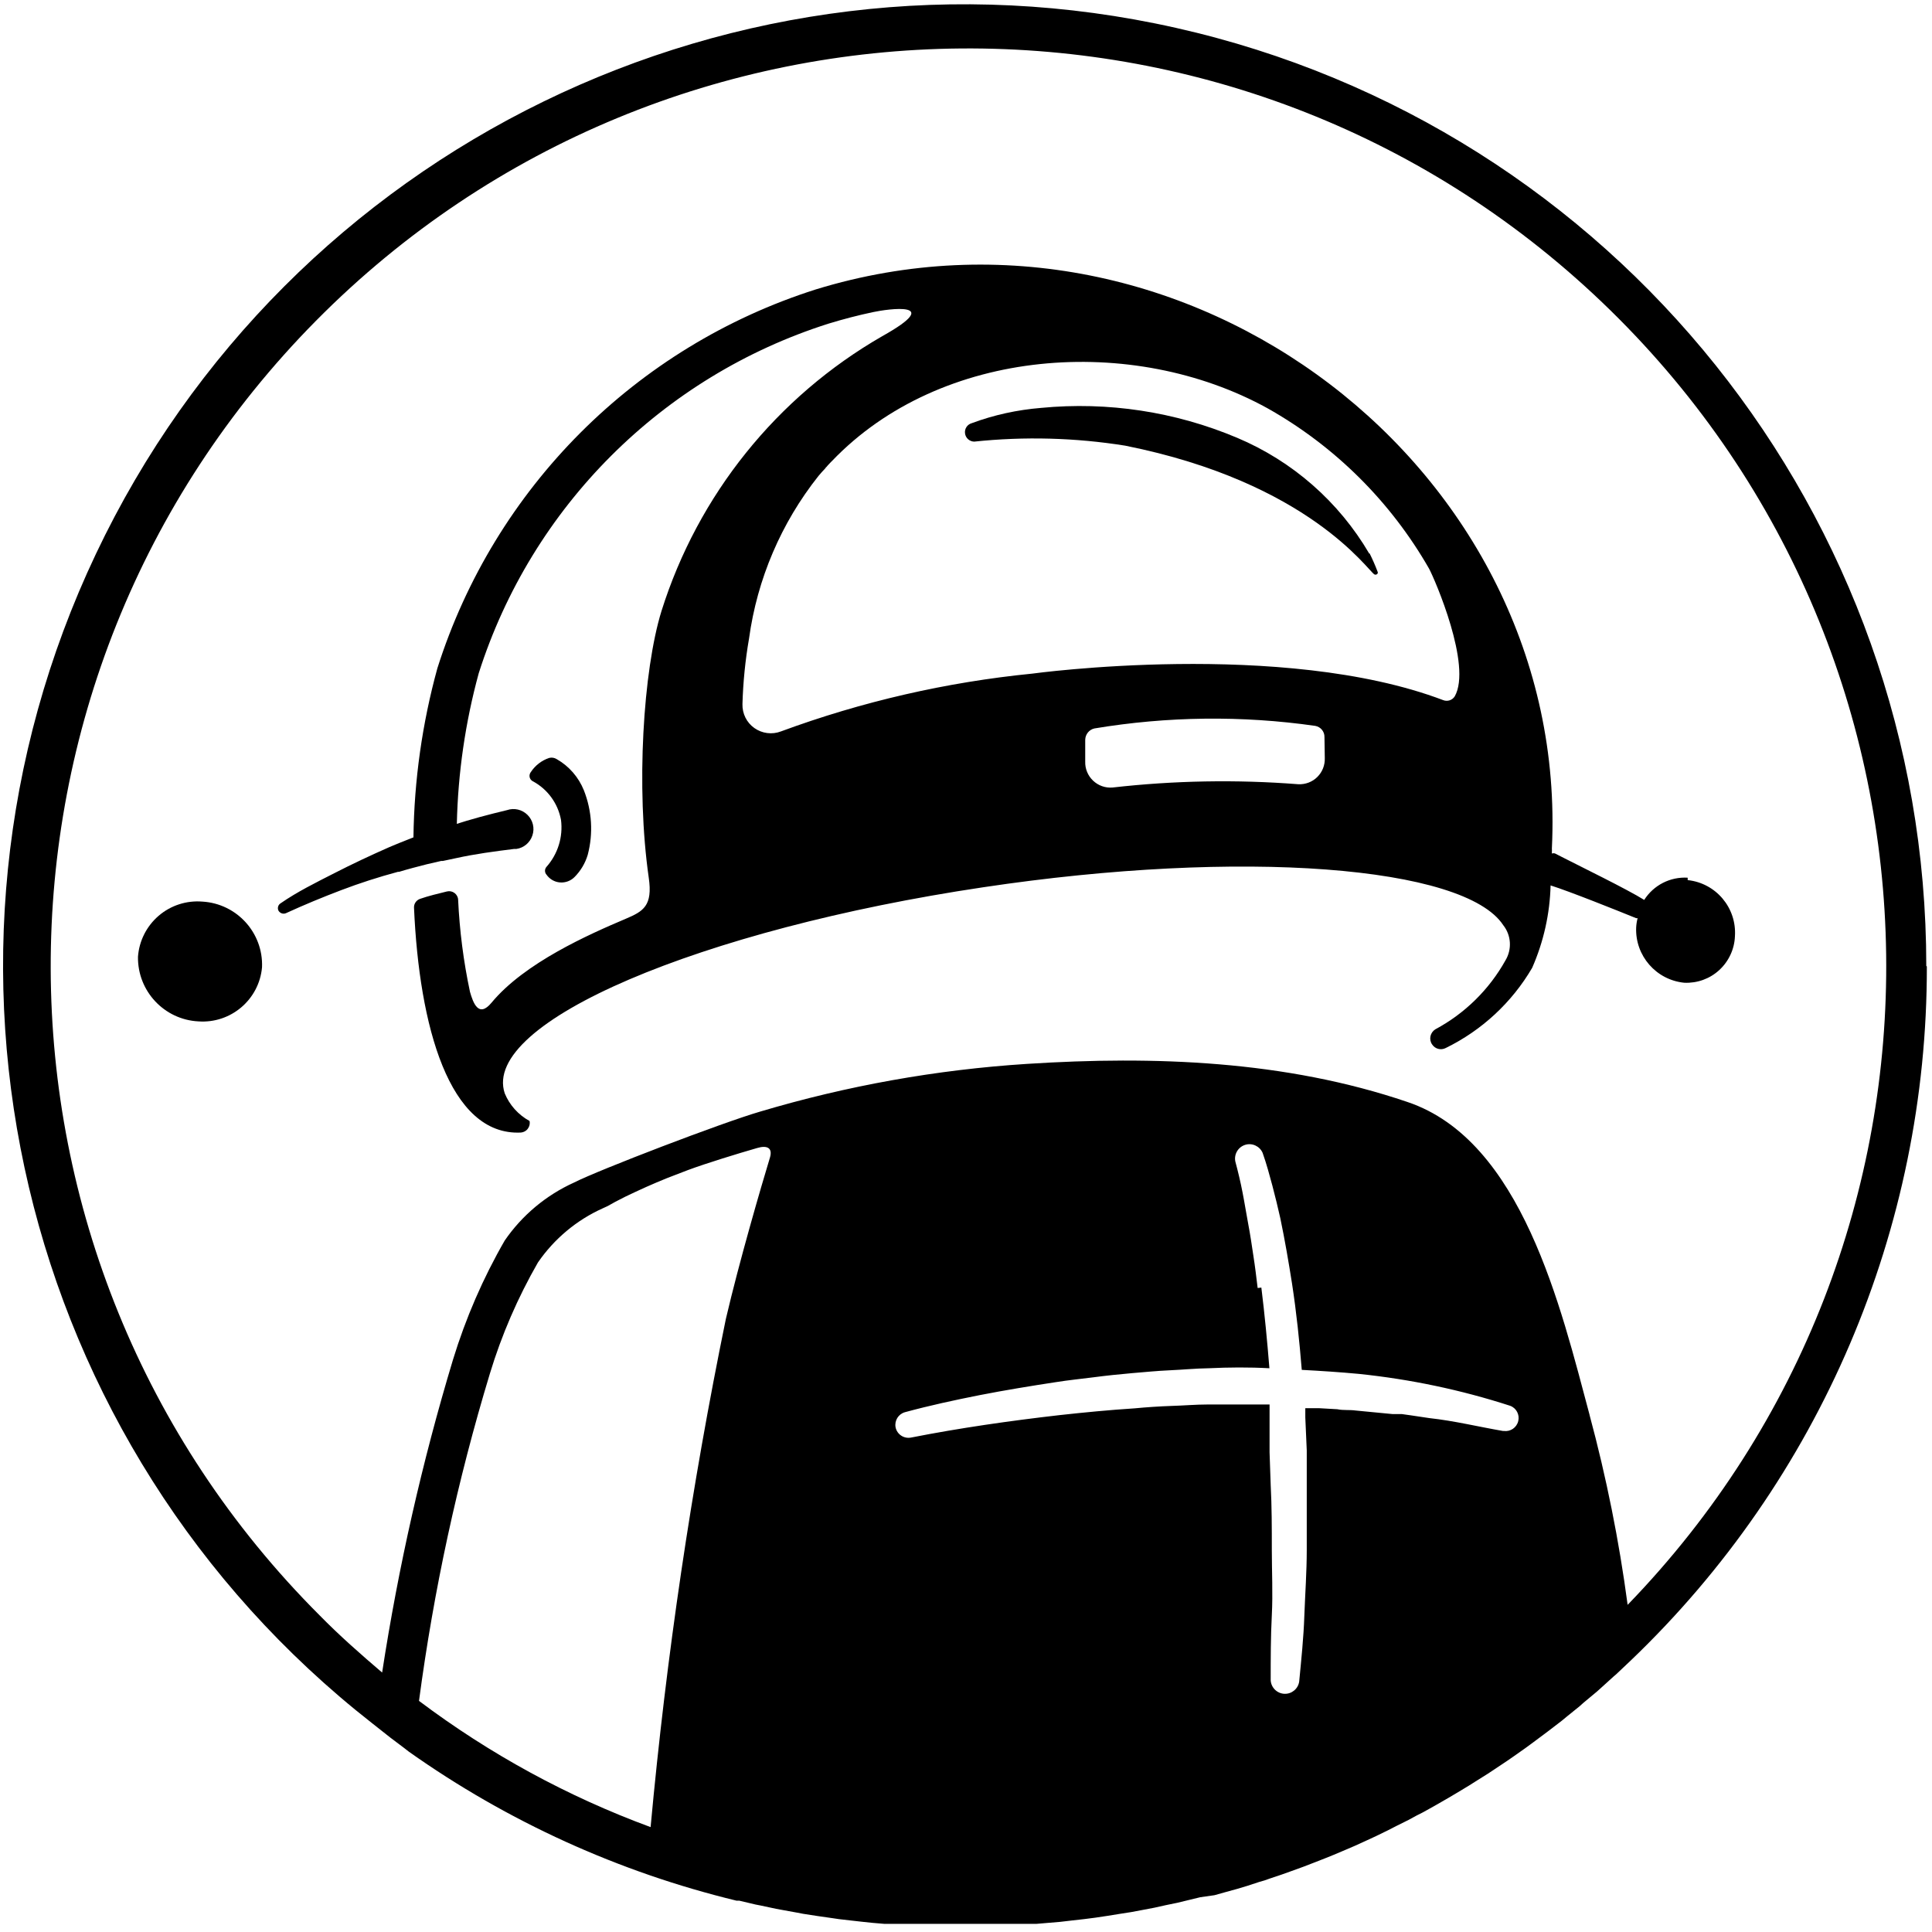
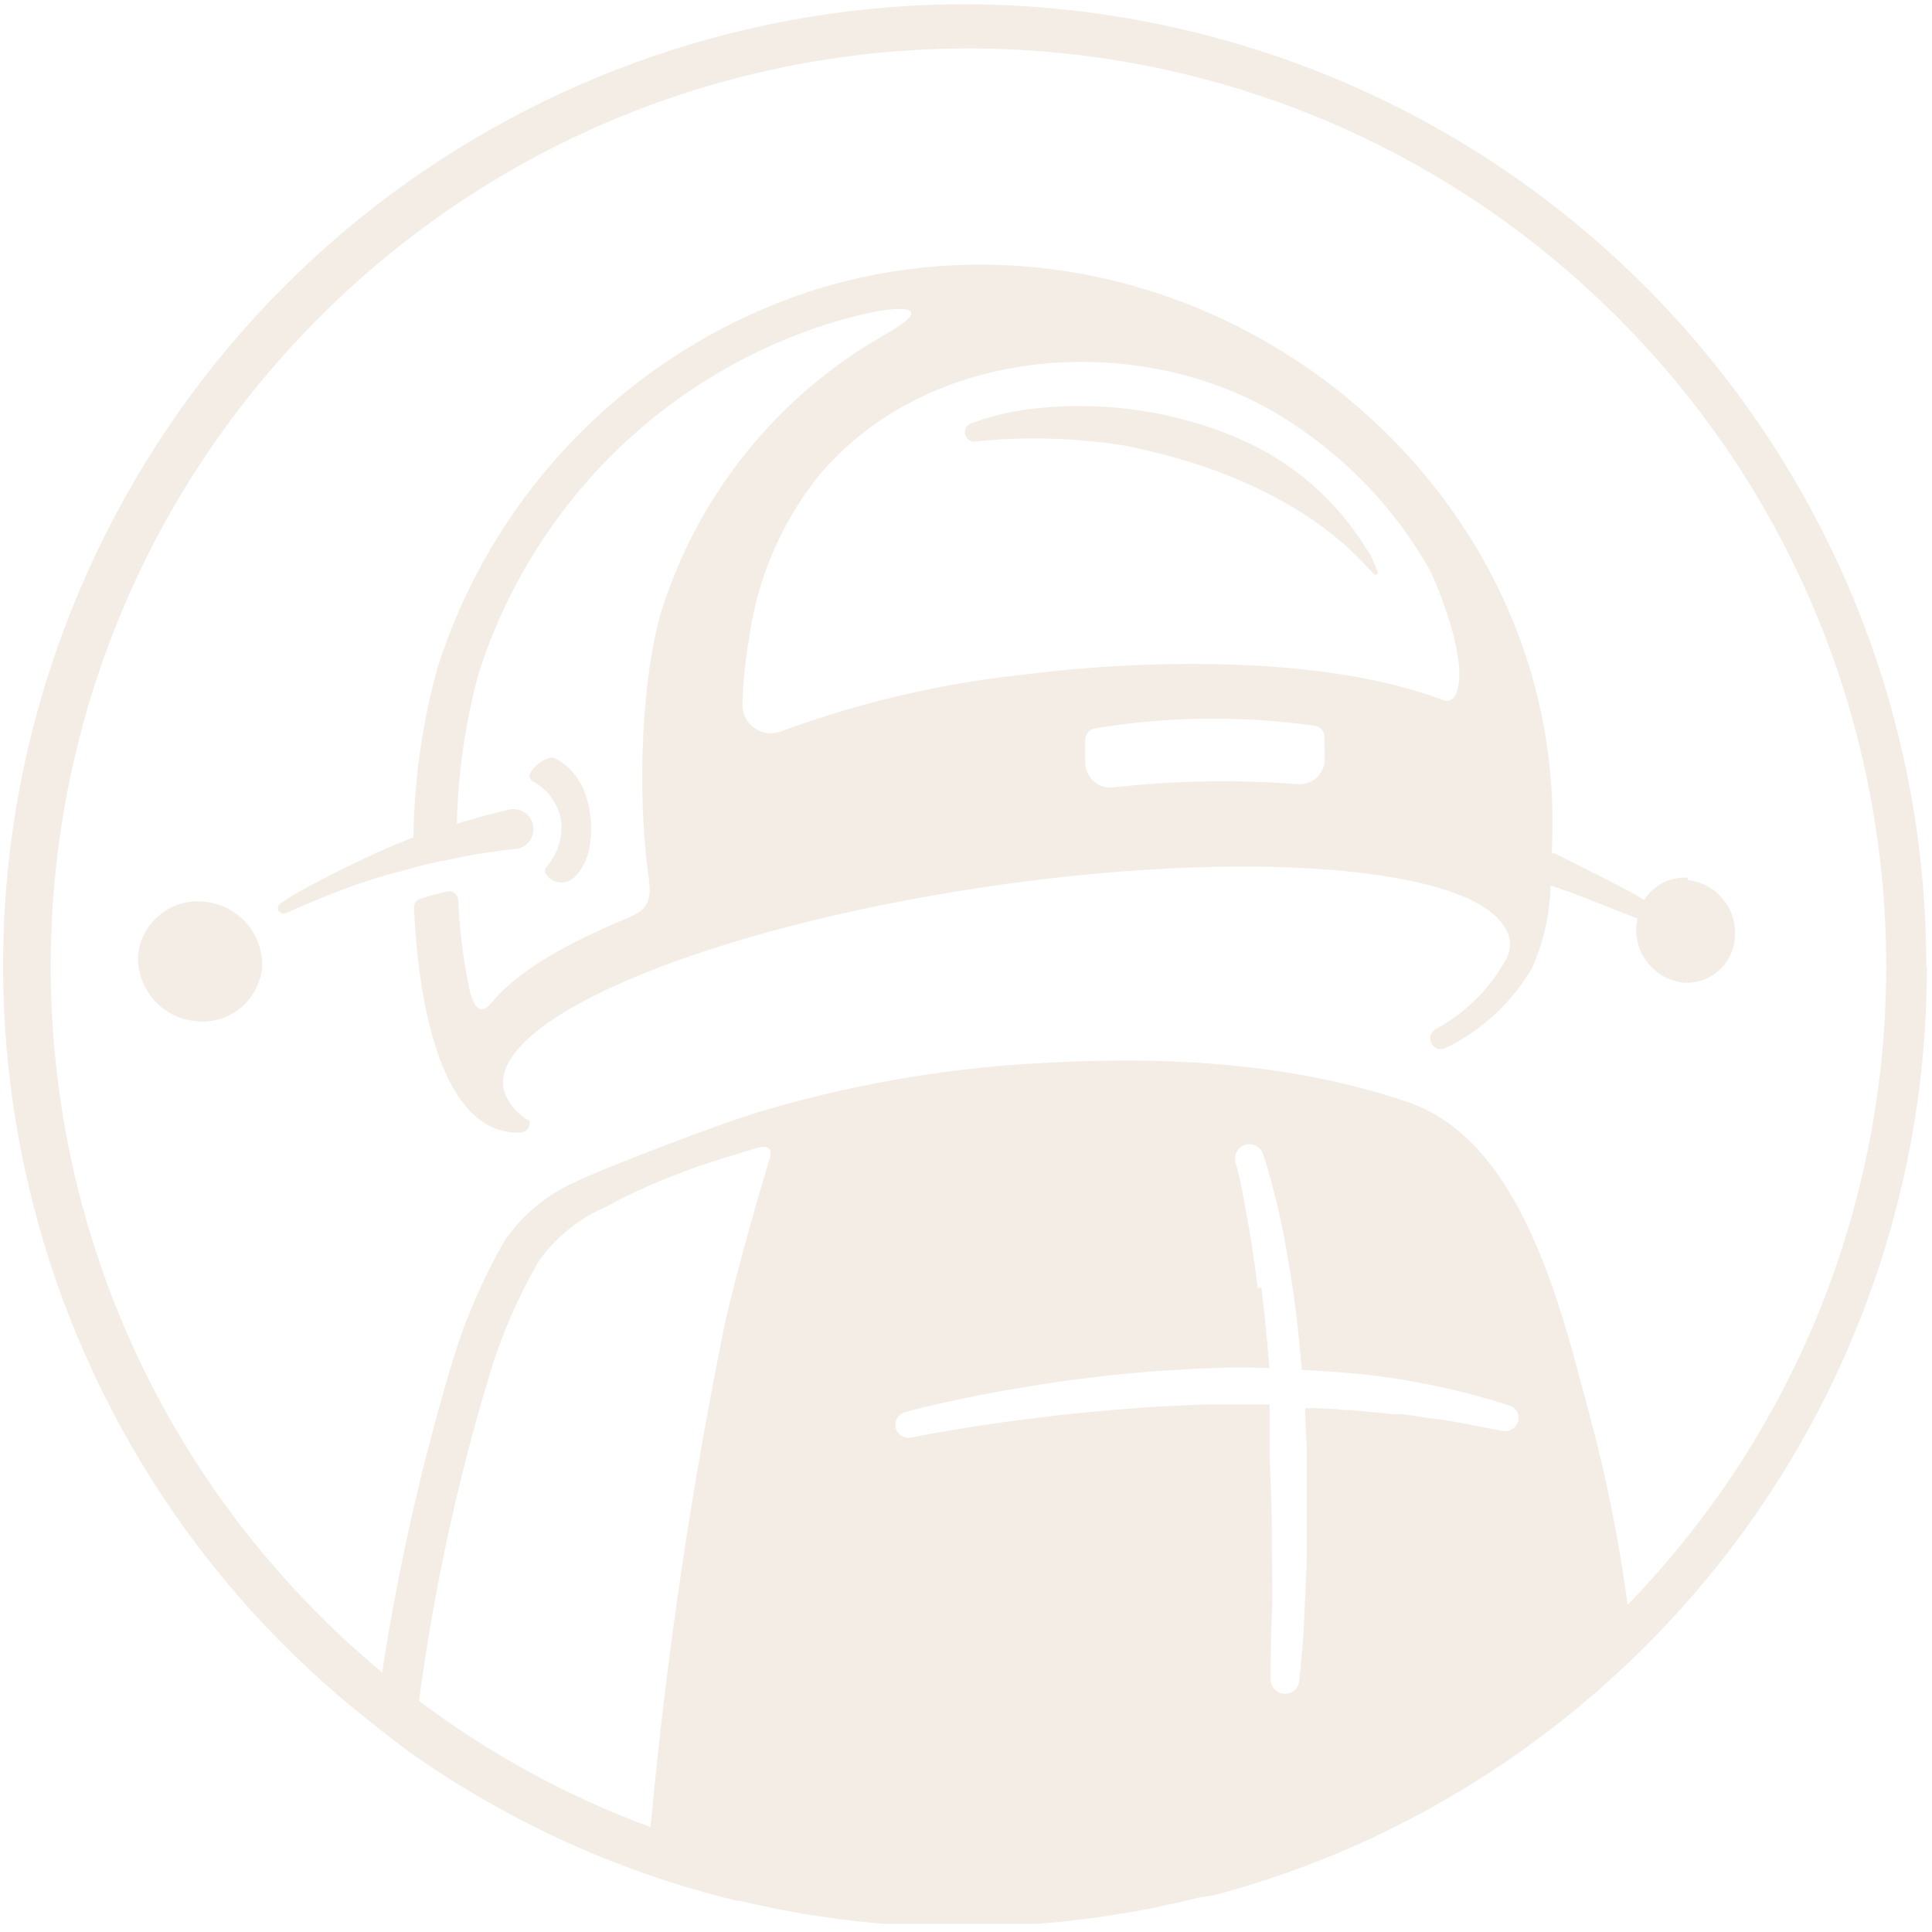
<svg xmlns="http://www.w3.org/2000/svg" width="24" height="24" viewBox="0 0 24 24" fill="none">
-   <path d="M20.965 10.903C20.748 10.89 20.541 10.996 20.425 11.179C20.21 11.045 19.627 10.761 19.401 10.645L19.319 10.603C19.306 10.598 19.291 10.598 19.278 10.603V10.59C19.279 10.573 19.279 10.556 19.278 10.539C19.506 5.835 14.745 2.181 10.135 3.595C7.896 4.307 6.143 6.062 5.433 8.302C5.245 8.986 5.145 9.692 5.136 10.402L4.962 10.471L4.837 10.523C4.608 10.624 4.379 10.731 4.151 10.848C3.922 10.965 3.694 11.077 3.486 11.221C3.456 11.239 3.444 11.277 3.458 11.31C3.476 11.344 3.517 11.359 3.552 11.344C3.781 11.239 4.009 11.145 4.238 11.058C4.466 10.971 4.706 10.894 4.944 10.83H4.958C5.072 10.795 5.186 10.766 5.303 10.736L5.481 10.695H5.502L5.662 10.661C5.902 10.608 6.144 10.576 6.386 10.546H6.414C6.507 10.533 6.585 10.467 6.614 10.377C6.644 10.288 6.62 10.189 6.553 10.123C6.486 10.056 6.387 10.033 6.297 10.064C6.069 10.119 5.84 10.178 5.632 10.249L5.675 10.235C5.689 9.603 5.78 8.974 5.947 8.363C6.605 6.297 8.224 4.678 10.29 4.021C10.476 3.964 10.661 3.916 10.846 3.877C11.026 3.838 11.749 3.735 10.96 4.176C9.649 4.93 8.67 6.149 8.217 7.591C7.989 8.329 7.899 9.785 8.059 10.903C8.11 11.253 7.991 11.321 7.774 11.413C7.317 11.607 6.517 11.959 6.105 12.457C5.945 12.649 5.877 12.457 5.838 12.32C5.758 11.944 5.709 11.562 5.691 11.177C5.69 11.144 5.673 11.113 5.646 11.093C5.619 11.073 5.585 11.066 5.552 11.074C5.44 11.102 5.323 11.129 5.218 11.166C5.172 11.182 5.141 11.226 5.143 11.275C5.207 12.745 5.579 14.112 6.471 14.069C6.505 14.066 6.537 14.049 6.557 14.021C6.578 13.993 6.586 13.958 6.578 13.925C6.439 13.849 6.33 13.728 6.27 13.582C5.975 12.699 8.709 11.545 12.213 11.022C15.431 10.539 18.194 10.759 18.674 11.493C18.773 11.618 18.784 11.792 18.702 11.929C18.5 12.292 18.197 12.59 17.831 12.786C17.8 12.805 17.778 12.836 17.77 12.871C17.762 12.907 17.769 12.944 17.79 12.974C17.826 13.03 17.899 13.05 17.959 13.019C18.407 12.8 18.781 12.454 19.033 12.023C19.175 11.7 19.253 11.352 19.262 10.999C19.49 11.07 20.094 11.312 20.325 11.406H20.343C20.333 11.444 20.327 11.483 20.325 11.522C20.311 11.873 20.574 12.174 20.923 12.208C21.084 12.215 21.24 12.159 21.358 12.05C21.476 11.941 21.546 11.79 21.552 11.63C21.575 11.277 21.316 10.97 20.965 10.933V10.903ZM16.457 9.417C16.46 9.505 16.427 9.59 16.364 9.652C16.302 9.714 16.216 9.746 16.128 9.742C15.359 9.682 14.586 9.696 13.819 9.783C13.73 9.79 13.643 9.759 13.578 9.697C13.514 9.636 13.478 9.55 13.481 9.461V9.191C13.482 9.123 13.529 9.064 13.595 9.049C14.503 8.898 15.428 8.887 16.338 9.017C16.406 9.029 16.455 9.088 16.453 9.157L16.457 9.417ZM18.071 8.651C18.04 8.699 17.98 8.718 17.927 8.697C15.934 7.941 12.823 8.368 12.823 8.368C11.756 8.474 10.707 8.715 9.701 9.086C9.591 9.128 9.467 9.112 9.371 9.044C9.275 8.976 9.22 8.865 9.223 8.747C9.231 8.474 9.258 8.201 9.305 7.931C9.406 7.194 9.704 6.496 10.167 5.913C10.194 5.881 10.222 5.849 10.251 5.819C10.256 5.811 10.262 5.803 10.27 5.797L10.283 5.781L10.318 5.744L10.334 5.728C11.689 4.311 14.073 4.149 15.746 5.072C16.583 5.543 17.276 6.232 17.753 7.065C17.826 7.202 18.288 8.27 18.071 8.651Z" fill="black" />
-   <path d="M17.01 6.878C16.632 6.233 16.056 5.728 15.367 5.438C14.599 5.114 13.762 4.987 12.933 5.067C12.638 5.091 12.348 5.154 12.071 5.257C12.015 5.273 11.98 5.327 11.988 5.384C11.995 5.441 12.043 5.484 12.101 5.486C12.726 5.42 13.357 5.437 13.977 5.536C16.263 5.993 16.994 7.093 17.074 7.136C17.097 7.147 17.125 7.125 17.113 7.102C17.084 7.024 17.05 6.948 17.013 6.873" fill="black" />
-   <path d="M6.789 10.866C6.828 10.921 6.889 10.957 6.957 10.962C7.025 10.967 7.091 10.942 7.138 10.894C7.214 10.817 7.27 10.723 7.301 10.619C7.371 10.354 7.354 10.073 7.253 9.817C7.187 9.654 7.069 9.518 6.917 9.431C6.889 9.413 6.855 9.407 6.823 9.415C6.729 9.446 6.649 9.508 6.594 9.591C6.581 9.608 6.575 9.63 6.579 9.652C6.583 9.673 6.596 9.692 6.615 9.703C6.801 9.801 6.931 9.979 6.969 10.185C6.996 10.396 6.93 10.609 6.789 10.768C6.764 10.796 6.764 10.838 6.789 10.866Z" fill="black" />
-   <path d="M2.514 11.2C2.317 11.184 2.121 11.247 1.971 11.376C1.821 11.505 1.728 11.688 1.714 11.886C1.708 12.311 2.039 12.666 2.464 12.688C2.867 12.717 3.219 12.418 3.255 12.016C3.272 11.588 2.942 11.225 2.514 11.2Z" fill="black" />
-   <path d="M23.929 12C23.93 6.413 20.058 1.572 14.607 0.346C9.157 -0.881 3.584 1.834 1.191 6.882C-1.203 11.93 0.222 17.962 4.622 21.406L4.85 21.586C4.928 21.646 5.008 21.703 5.079 21.76C6.307 22.629 7.688 23.257 9.15 23.611H9.184L9.387 23.659L9.449 23.671L9.641 23.712L9.717 23.726L9.904 23.76L9.977 23.774C10.101 23.794 10.224 23.812 10.347 23.829L10.421 23.84L10.56 23.856L10.702 23.872L10.834 23.886L10.987 23.899H11.113H11.278H11.394H11.584H11.68H11.966C12.069 23.899 12.169 23.899 12.27 23.899H12.37H12.574H12.695H12.873L13.003 23.888L13.17 23.874L13.307 23.858L13.467 23.84L13.607 23.822L13.76 23.799L13.902 23.776L14.05 23.753L14.194 23.726L14.341 23.698L14.485 23.666L14.626 23.637L14.77 23.602L14.91 23.568L15.086 23.543L15.218 23.506L15.367 23.465L15.497 23.426L15.643 23.378C15.687 23.367 15.73 23.353 15.771 23.337L15.92 23.287L16.043 23.243L16.192 23.189L16.311 23.143L16.457 23.086L16.571 23.04L16.722 22.976L16.834 22.928L16.985 22.859L17.093 22.809L17.243 22.736L17.346 22.683L17.497 22.608L17.598 22.553C17.65 22.528 17.701 22.501 17.749 22.473L17.847 22.418L17.998 22.331L18.089 22.277L18.242 22.185L18.329 22.13L18.482 22.034L18.565 21.979L18.718 21.877L18.795 21.824L18.951 21.714L19.022 21.662L19.179 21.545L19.243 21.497L19.403 21.374L19.461 21.326L19.623 21.195L19.671 21.152L19.838 21.013L19.877 20.978L20.048 20.823L20.073 20.802L20.254 20.631C22.61 18.38 23.941 15.263 23.936 12.005L23.929 12ZM15.623 16C15.607 15.867 15.591 15.733 15.57 15.6C15.55 15.467 15.531 15.335 15.506 15.205C15.481 15.074 15.461 14.942 15.435 14.811C15.41 14.681 15.378 14.549 15.346 14.43C15.327 14.34 15.379 14.25 15.467 14.222C15.554 14.194 15.649 14.238 15.685 14.322C15.735 14.464 15.769 14.592 15.806 14.729C15.842 14.866 15.874 14.997 15.904 15.131C15.961 15.403 16.007 15.673 16.05 15.945C16.105 16.302 16.142 16.661 16.171 17.017C16.4 17.029 16.645 17.045 16.88 17.067C17.518 17.133 18.148 17.265 18.759 17.463C18.837 17.491 18.88 17.574 18.86 17.654C18.84 17.735 18.763 17.787 18.681 17.776H18.67C18.363 17.723 18.066 17.65 17.755 17.616L17.527 17.582L17.413 17.566H17.298L16.841 17.522C16.763 17.511 16.686 17.522 16.613 17.506L16.384 17.493H16.215C16.215 17.531 16.215 17.57 16.215 17.609L16.233 18.018V18.43C16.233 18.704 16.233 18.978 16.233 19.253C16.233 19.527 16.213 19.799 16.203 20.071C16.194 20.343 16.165 20.617 16.139 20.889C16.126 20.979 16.046 21.045 15.955 21.041C15.864 21.037 15.79 20.964 15.785 20.873C15.785 20.603 15.785 20.334 15.799 20.064C15.813 19.794 15.799 19.522 15.799 19.253C15.799 18.983 15.799 18.713 15.785 18.446L15.771 18.041V17.6C15.771 17.547 15.771 17.497 15.771 17.447H15.465H15.008C14.853 17.447 14.697 17.461 14.551 17.465C14.405 17.47 14.24 17.481 14.094 17.495C13.783 17.515 13.472 17.545 13.163 17.579C12.544 17.65 11.922 17.739 11.317 17.858C11.228 17.875 11.143 17.818 11.125 17.73C11.11 17.647 11.16 17.566 11.241 17.543C11.554 17.458 11.861 17.392 12.174 17.33C12.487 17.269 12.798 17.218 13.113 17.17C13.269 17.145 13.429 17.129 13.586 17.109C13.744 17.088 13.902 17.072 14.059 17.058C14.217 17.045 14.375 17.029 14.535 17.022C14.695 17.015 14.853 16.999 15.013 16.997C15.264 16.985 15.515 16.983 15.769 16.997C15.742 16.661 15.71 16.327 15.669 15.995L15.623 16ZM9.566 14.375C9.451 14.754 9.184 15.669 9.017 16.384C8.589 18.469 8.277 20.577 8.082 22.697C7.052 22.318 6.082 21.789 5.205 21.129C5.388 19.753 5.682 18.394 6.085 17.065C6.231 16.583 6.432 16.119 6.683 15.682C6.885 15.389 7.163 15.156 7.488 15.01L7.547 14.983L7.646 14.928L7.771 14.864C7.858 14.823 7.943 14.782 8.027 14.745L8.158 14.688L8.286 14.635L8.546 14.535C8.775 14.45 9.163 14.331 9.406 14.261C9.531 14.224 9.598 14.261 9.566 14.375ZM19.746 17.575C19.39 16.247 18.907 14.167 17.483 13.689C15.966 13.173 14.334 13.115 12.757 13.216C11.634 13.288 10.523 13.487 9.445 13.808C8.967 13.947 7.435 14.535 7.131 14.69C6.784 14.847 6.486 15.096 6.27 15.41C6 15.878 5.785 16.375 5.627 16.891C5.243 18.164 4.949 19.463 4.747 20.777C4.48 20.549 4.219 20.32 3.97 20.066C-0.466 15.631 -0.486 8.445 3.925 3.985C8.337 -0.475 15.524 -0.533 20.006 3.856C24.489 8.245 24.584 15.43 20.219 19.936C20.113 19.14 19.955 18.352 19.746 17.577" fill="black" />
+   <path d="M20.965 10.903C20.748 10.89 20.541 10.996 20.425 11.179C20.21 11.045 19.627 10.761 19.401 10.645L19.319 10.603C19.306 10.598 19.291 10.598 19.278 10.603V10.59C19.279 10.573 19.279 10.556 19.278 10.539C19.506 5.835 14.745 2.181 10.135 3.595C7.896 4.307 6.143 6.062 5.433 8.302C5.245 8.986 5.145 9.692 5.136 10.402L4.962 10.471L4.837 10.523C4.608 10.624 4.379 10.731 4.151 10.848C3.922 10.965 3.694 11.077 3.486 11.221C3.456 11.239 3.444 11.277 3.458 11.31C3.476 11.344 3.517 11.359 3.552 11.344C3.781 11.239 4.009 11.145 4.238 11.058C4.466 10.971 4.706 10.894 4.944 10.83H4.958C5.072 10.795 5.186 10.766 5.303 10.736L5.481 10.695H5.502L5.662 10.661C5.902 10.608 6.144 10.576 6.386 10.546H6.414C6.507 10.533 6.585 10.467 6.614 10.377C6.644 10.288 6.62 10.189 6.553 10.123C6.486 10.056 6.387 10.033 6.297 10.064C6.069 10.119 5.84 10.178 5.632 10.249L5.675 10.235C5.689 9.603 5.78 8.974 5.947 8.363C6.605 6.297 8.224 4.678 10.29 4.021C10.476 3.964 10.661 3.916 10.846 3.877C11.026 3.838 11.749 3.735 10.96 4.176C9.649 4.93 8.67 6.149 8.217 7.591C7.989 8.329 7.899 9.785 8.059 10.903C8.11 11.253 7.991 11.321 7.774 11.413C7.317 11.607 6.517 11.959 6.105 12.457C5.945 12.649 5.877 12.457 5.838 12.32C5.758 11.944 5.709 11.562 5.691 11.177C5.69 11.144 5.673 11.113 5.646 11.093C5.619 11.073 5.585 11.066 5.552 11.074C5.44 11.102 5.323 11.129 5.218 11.166C5.172 11.182 5.141 11.226 5.143 11.275C5.207 12.745 5.579 14.112 6.471 14.069C6.505 14.066 6.537 14.049 6.557 14.021C6.578 13.993 6.586 13.958 6.578 13.925C6.439 13.849 6.33 13.728 6.27 13.582C5.975 12.699 8.709 11.545 12.213 11.022C15.431 10.539 18.194 10.759 18.674 11.493C18.773 11.618 18.784 11.792 18.702 11.929C18.5 12.292 18.197 12.59 17.831 12.786C17.8 12.805 17.778 12.836 17.77 12.871C17.762 12.907 17.769 12.944 17.79 12.974C17.826 13.03 17.899 13.05 17.959 13.019C18.407 12.8 18.781 12.454 19.033 12.023C19.175 11.7 19.253 11.352 19.262 10.999C19.49 11.07 20.094 11.312 20.325 11.406H20.343C20.333 11.444 20.327 11.483 20.325 11.522C20.311 11.873 20.574 12.174 20.923 12.208C21.084 12.215 21.24 12.159 21.358 12.05C21.476 11.941 21.546 11.79 21.552 11.63C21.575 11.277 21.316 10.97 20.965 10.933V10.903ZM16.457 9.417C16.46 9.505 16.427 9.59 16.364 9.652C16.302 9.714 16.216 9.746 16.128 9.742C15.359 9.682 14.586 9.696 13.819 9.783C13.73 9.79 13.643 9.759 13.578 9.697C13.514 9.636 13.478 9.55 13.481 9.461V9.191C13.482 9.123 13.529 9.064 13.595 9.049C14.503 8.898 15.428 8.887 16.338 9.017C16.406 9.029 16.455 9.088 16.453 9.157L16.457 9.417ZM18.071 8.651C18.04 8.699 17.98 8.718 17.927 8.697C15.934 7.941 12.823 8.368 12.823 8.368C11.756 8.474 10.707 8.715 9.701 9.086C9.591 9.128 9.467 9.112 9.371 9.044C9.275 8.976 9.22 8.865 9.223 8.747C9.231 8.474 9.258 8.201 9.305 7.931C9.406 7.194 9.704 6.496 10.167 5.913C10.194 5.881 10.222 5.849 10.251 5.819C10.256 5.811 10.262 5.803 10.27 5.797L10.283 5.781L10.318 5.744L10.334 5.728C11.689 4.311 14.073 4.149 15.746 5.072C16.583 5.543 17.276 6.232 17.753 7.065C17.826 7.202 18.288 8.27 18.071 8.651Z" fill="#f3ede5" />
+   <path d="M17.01 6.878C16.632 6.233 16.056 5.728 15.367 5.438C14.599 5.114 13.762 4.987 12.933 5.067C12.638 5.091 12.348 5.154 12.071 5.257C12.015 5.273 11.98 5.327 11.988 5.384C11.995 5.441 12.043 5.484 12.101 5.486C12.726 5.42 13.357 5.437 13.977 5.536C16.263 5.993 16.994 7.093 17.074 7.136C17.097 7.147 17.125 7.125 17.113 7.102C17.084 7.024 17.05 6.948 17.013 6.873" fill="#f3ede5" />
+   <path d="M6.789 10.866C6.828 10.921 6.889 10.957 6.957 10.962C7.025 10.967 7.091 10.942 7.138 10.894C7.214 10.817 7.27 10.723 7.301 10.619C7.371 10.354 7.354 10.073 7.253 9.817C7.187 9.654 7.069 9.518 6.917 9.431C6.889 9.413 6.855 9.407 6.823 9.415C6.729 9.446 6.649 9.508 6.594 9.591C6.581 9.608 6.575 9.63 6.579 9.652C6.583 9.673 6.596 9.692 6.615 9.703C6.801 9.801 6.931 9.979 6.969 10.185C6.996 10.396 6.93 10.609 6.789 10.768C6.764 10.796 6.764 10.838 6.789 10.866Z" fill="#f3ede5" />
+   <path d="M2.514 11.2C2.317 11.184 2.121 11.247 1.971 11.376C1.821 11.505 1.728 11.688 1.714 11.886C1.708 12.311 2.039 12.666 2.464 12.688C2.867 12.717 3.219 12.418 3.255 12.016C3.272 11.588 2.942 11.225 2.514 11.2Z" fill="#f3ede5" />
+   <path d="M23.929 12C23.93 6.413 20.058 1.572 14.607 0.346C9.157 -0.881 3.584 1.834 1.191 6.882C-1.203 11.93 0.222 17.962 4.622 21.406L4.85 21.586C4.928 21.646 5.008 21.703 5.079 21.76C6.307 22.629 7.688 23.257 9.15 23.611H9.184L9.387 23.659L9.449 23.671L9.641 23.712L9.717 23.726L9.904 23.76L9.977 23.774C10.101 23.794 10.224 23.812 10.347 23.829L10.421 23.84L10.56 23.856L10.702 23.872L10.834 23.886L10.987 23.899H11.113H11.278H11.394H11.584H11.68H11.966C12.069 23.899 12.169 23.899 12.27 23.899H12.37H12.574H12.695H12.873L13.003 23.888L13.17 23.874L13.307 23.858L13.467 23.84L13.607 23.822L13.76 23.799L13.902 23.776L14.05 23.753L14.194 23.726L14.341 23.698L14.485 23.666L14.626 23.637L14.77 23.602L14.91 23.568L15.086 23.543L15.218 23.506L15.367 23.465L15.497 23.426L15.643 23.378C15.687 23.367 15.73 23.353 15.771 23.337L15.92 23.287L16.043 23.243L16.192 23.189L16.311 23.143L16.457 23.086L16.571 23.04L16.722 22.976L16.834 22.928L16.985 22.859L17.093 22.809L17.243 22.736L17.346 22.683L17.497 22.608L17.598 22.553C17.65 22.528 17.701 22.501 17.749 22.473L17.847 22.418L17.998 22.331L18.089 22.277L18.242 22.185L18.329 22.13L18.482 22.034L18.565 21.979L18.718 21.877L18.795 21.824L18.951 21.714L19.022 21.662L19.179 21.545L19.243 21.497L19.403 21.374L19.461 21.326L19.623 21.195L19.671 21.152L19.838 21.013L19.877 20.978L20.048 20.823L20.073 20.802L20.254 20.631C22.61 18.38 23.941 15.263 23.936 12.005L23.929 12ZM15.623 16C15.607 15.867 15.591 15.733 15.57 15.6C15.55 15.467 15.531 15.335 15.506 15.205C15.481 15.074 15.461 14.942 15.435 14.811C15.41 14.681 15.378 14.549 15.346 14.43C15.327 14.34 15.379 14.25 15.467 14.222C15.554 14.194 15.649 14.238 15.685 14.322C15.735 14.464 15.769 14.592 15.806 14.729C15.842 14.866 15.874 14.997 15.904 15.131C15.961 15.403 16.007 15.673 16.05 15.945C16.105 16.302 16.142 16.661 16.171 17.017C16.4 17.029 16.645 17.045 16.88 17.067C17.518 17.133 18.148 17.265 18.759 17.463C18.837 17.491 18.88 17.574 18.86 17.654C18.84 17.735 18.763 17.787 18.681 17.776H18.67C18.363 17.723 18.066 17.65 17.755 17.616L17.527 17.582L17.413 17.566H17.298L16.841 17.522C16.763 17.511 16.686 17.522 16.613 17.506L16.384 17.493H16.215C16.215 17.531 16.215 17.57 16.215 17.609L16.233 18.018V18.43C16.233 18.704 16.233 18.978 16.233 19.253C16.233 19.527 16.213 19.799 16.203 20.071C16.194 20.343 16.165 20.617 16.139 20.889C16.126 20.979 16.046 21.045 15.955 21.041C15.864 21.037 15.79 20.964 15.785 20.873C15.785 20.603 15.785 20.334 15.799 20.064C15.813 19.794 15.799 19.522 15.799 19.253C15.799 18.983 15.799 18.713 15.785 18.446L15.771 18.041V17.6C15.771 17.547 15.771 17.497 15.771 17.447H15.465H15.008C14.853 17.447 14.697 17.461 14.551 17.465C14.405 17.47 14.24 17.481 14.094 17.495C13.783 17.515 13.472 17.545 13.163 17.579C12.544 17.65 11.922 17.739 11.317 17.858C11.228 17.875 11.143 17.818 11.125 17.73C11.11 17.647 11.16 17.566 11.241 17.543C11.554 17.458 11.861 17.392 12.174 17.33C12.487 17.269 12.798 17.218 13.113 17.17C13.269 17.145 13.429 17.129 13.586 17.109C13.744 17.088 13.902 17.072 14.059 17.058C14.217 17.045 14.375 17.029 14.535 17.022C14.695 17.015 14.853 16.999 15.013 16.997C15.264 16.985 15.515 16.983 15.769 16.997C15.742 16.661 15.71 16.327 15.669 15.995L15.623 16ZM9.566 14.375C9.451 14.754 9.184 15.669 9.017 16.384C8.589 18.469 8.277 20.577 8.082 22.697C7.052 22.318 6.082 21.789 5.205 21.129C5.388 19.753 5.682 18.394 6.085 17.065C6.231 16.583 6.432 16.119 6.683 15.682C6.885 15.389 7.163 15.156 7.488 15.01L7.547 14.983L7.646 14.928L7.771 14.864C7.858 14.823 7.943 14.782 8.027 14.745L8.158 14.688L8.286 14.635L8.546 14.535C8.775 14.45 9.163 14.331 9.406 14.261C9.531 14.224 9.598 14.261 9.566 14.375ZM19.746 17.575C19.39 16.247 18.907 14.167 17.483 13.689C15.966 13.173 14.334 13.115 12.757 13.216C11.634 13.288 10.523 13.487 9.445 13.808C8.967 13.947 7.435 14.535 7.131 14.69C6.784 14.847 6.486 15.096 6.27 15.41C6 15.878 5.785 16.375 5.627 16.891C5.243 18.164 4.949 19.463 4.747 20.777C4.48 20.549 4.219 20.32 3.97 20.066C-0.466 15.631 -0.486 8.445 3.925 3.985C8.337 -0.475 15.524 -0.533 20.006 3.856C24.489 8.245 24.584 15.43 20.219 19.936C20.113 19.14 19.955 18.352 19.746 17.577" fill="#f3ede5" />
</svg>
